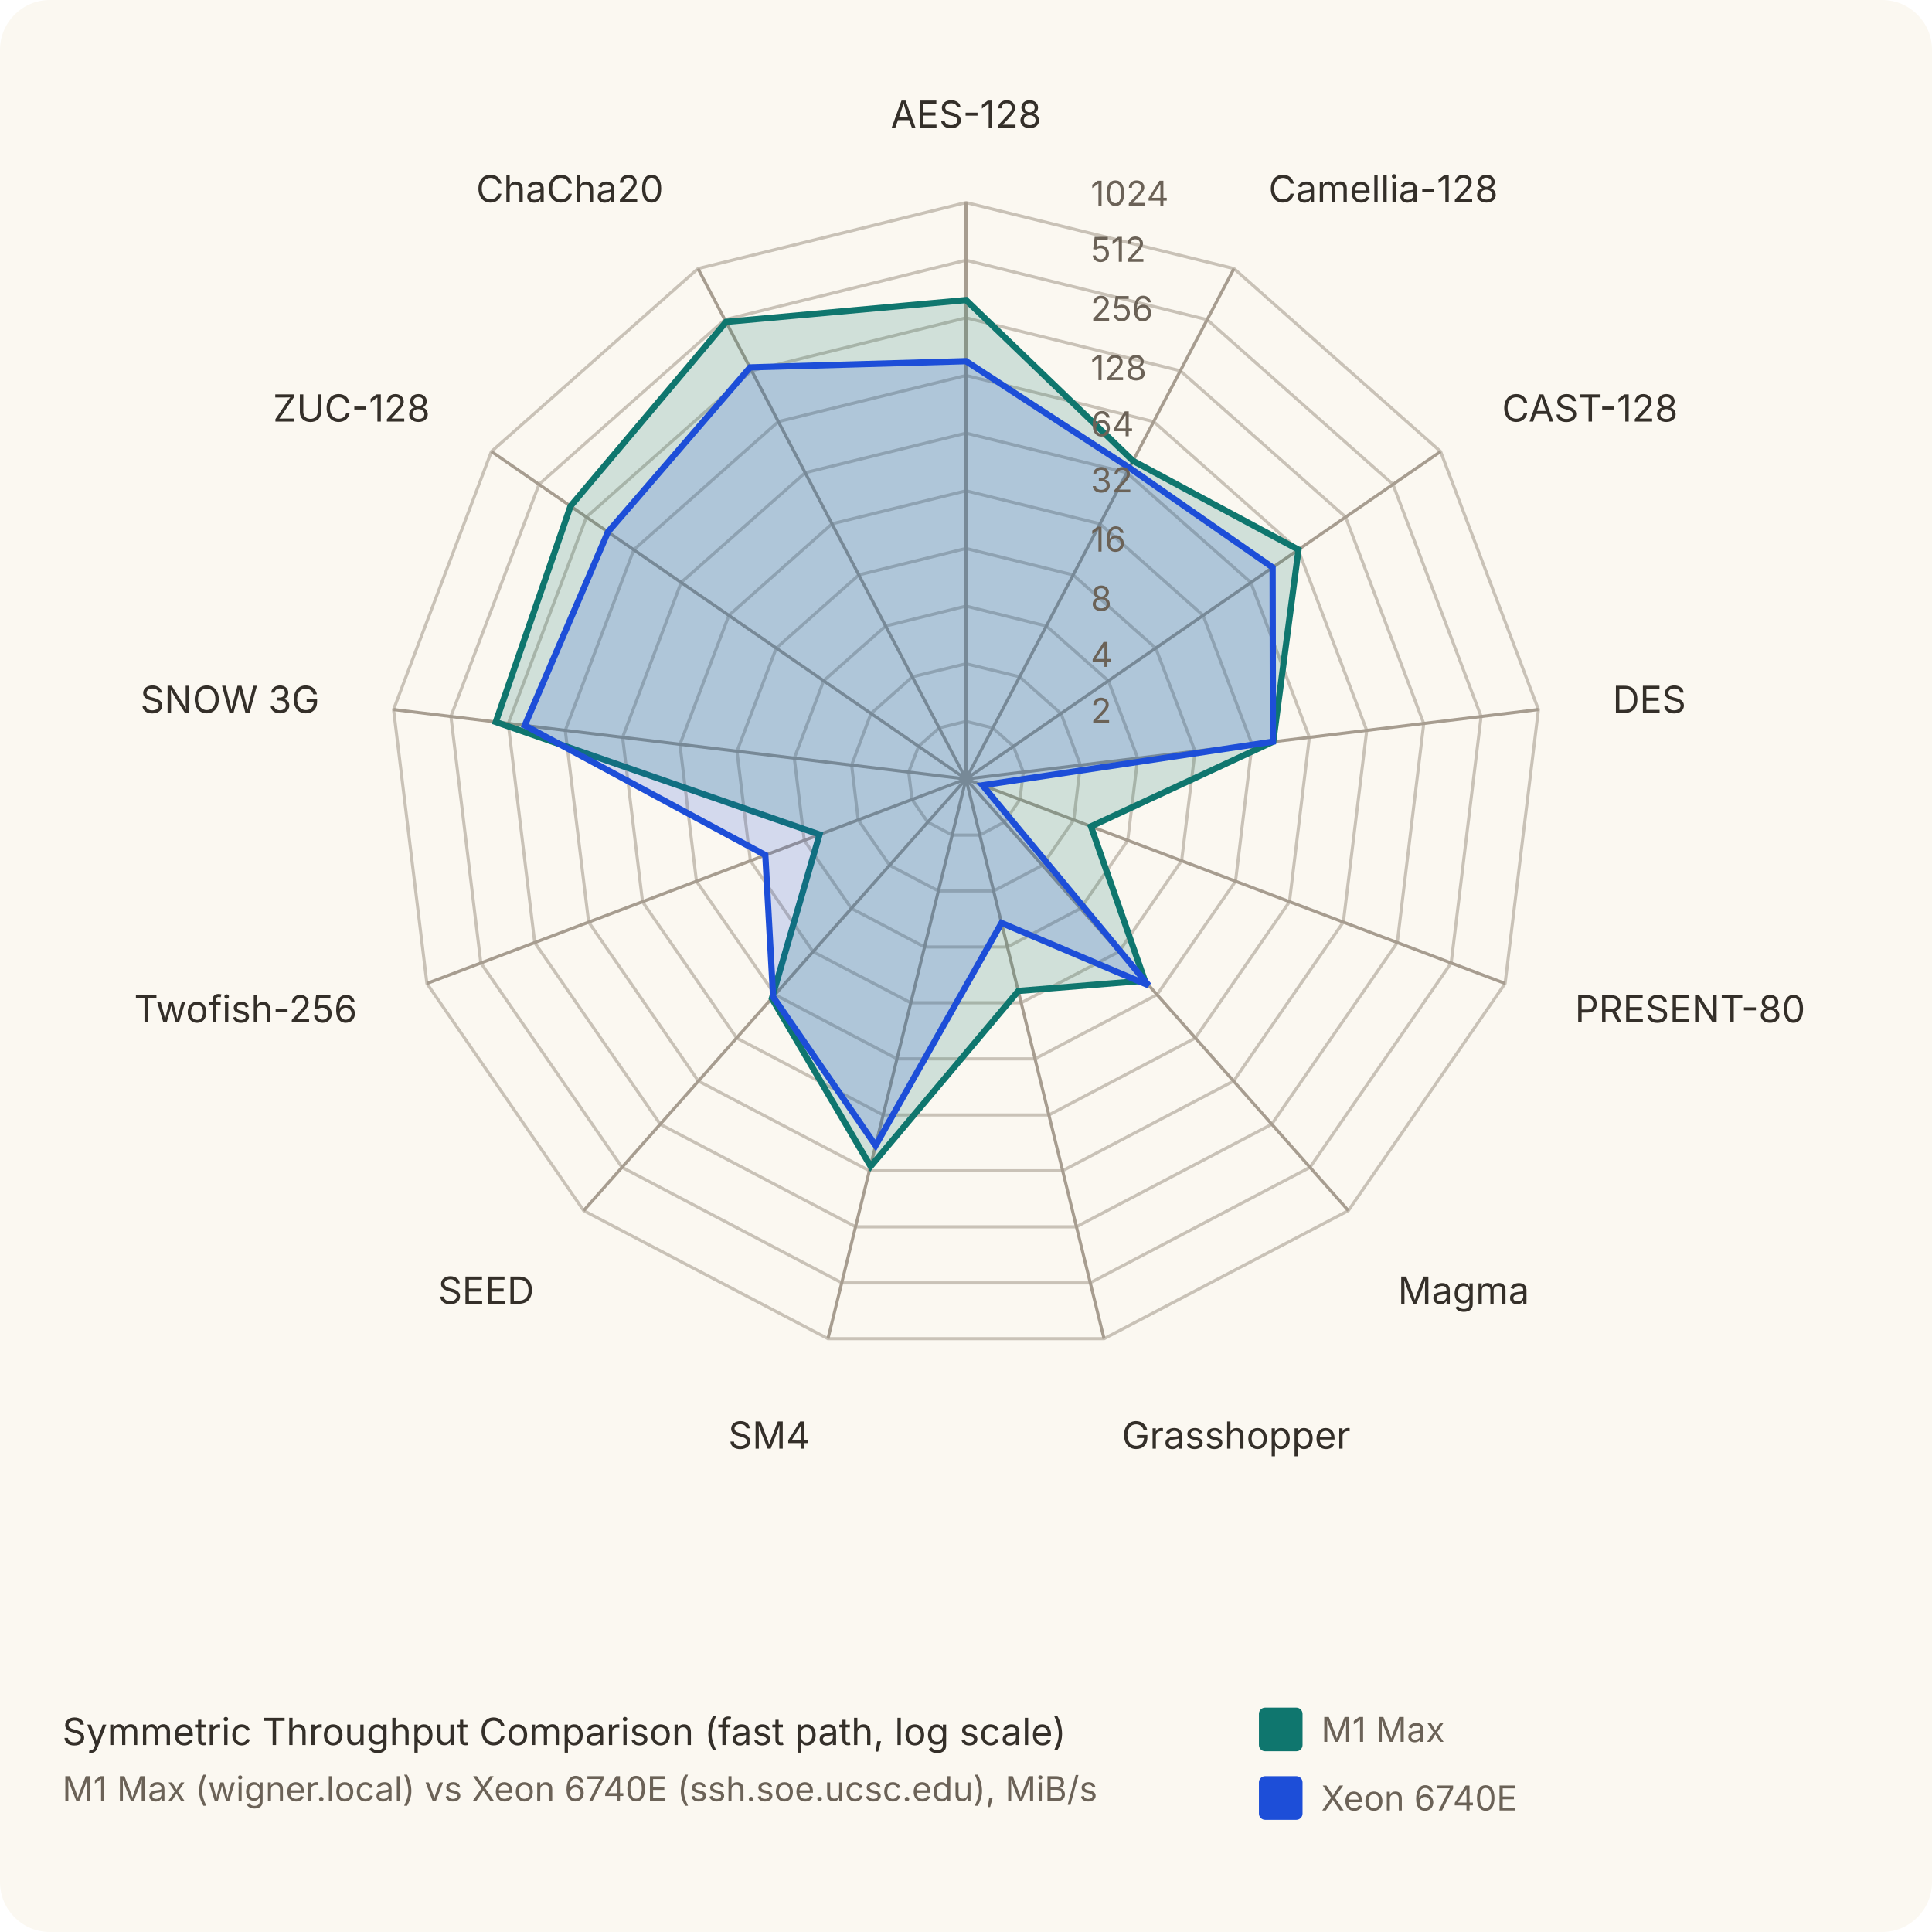
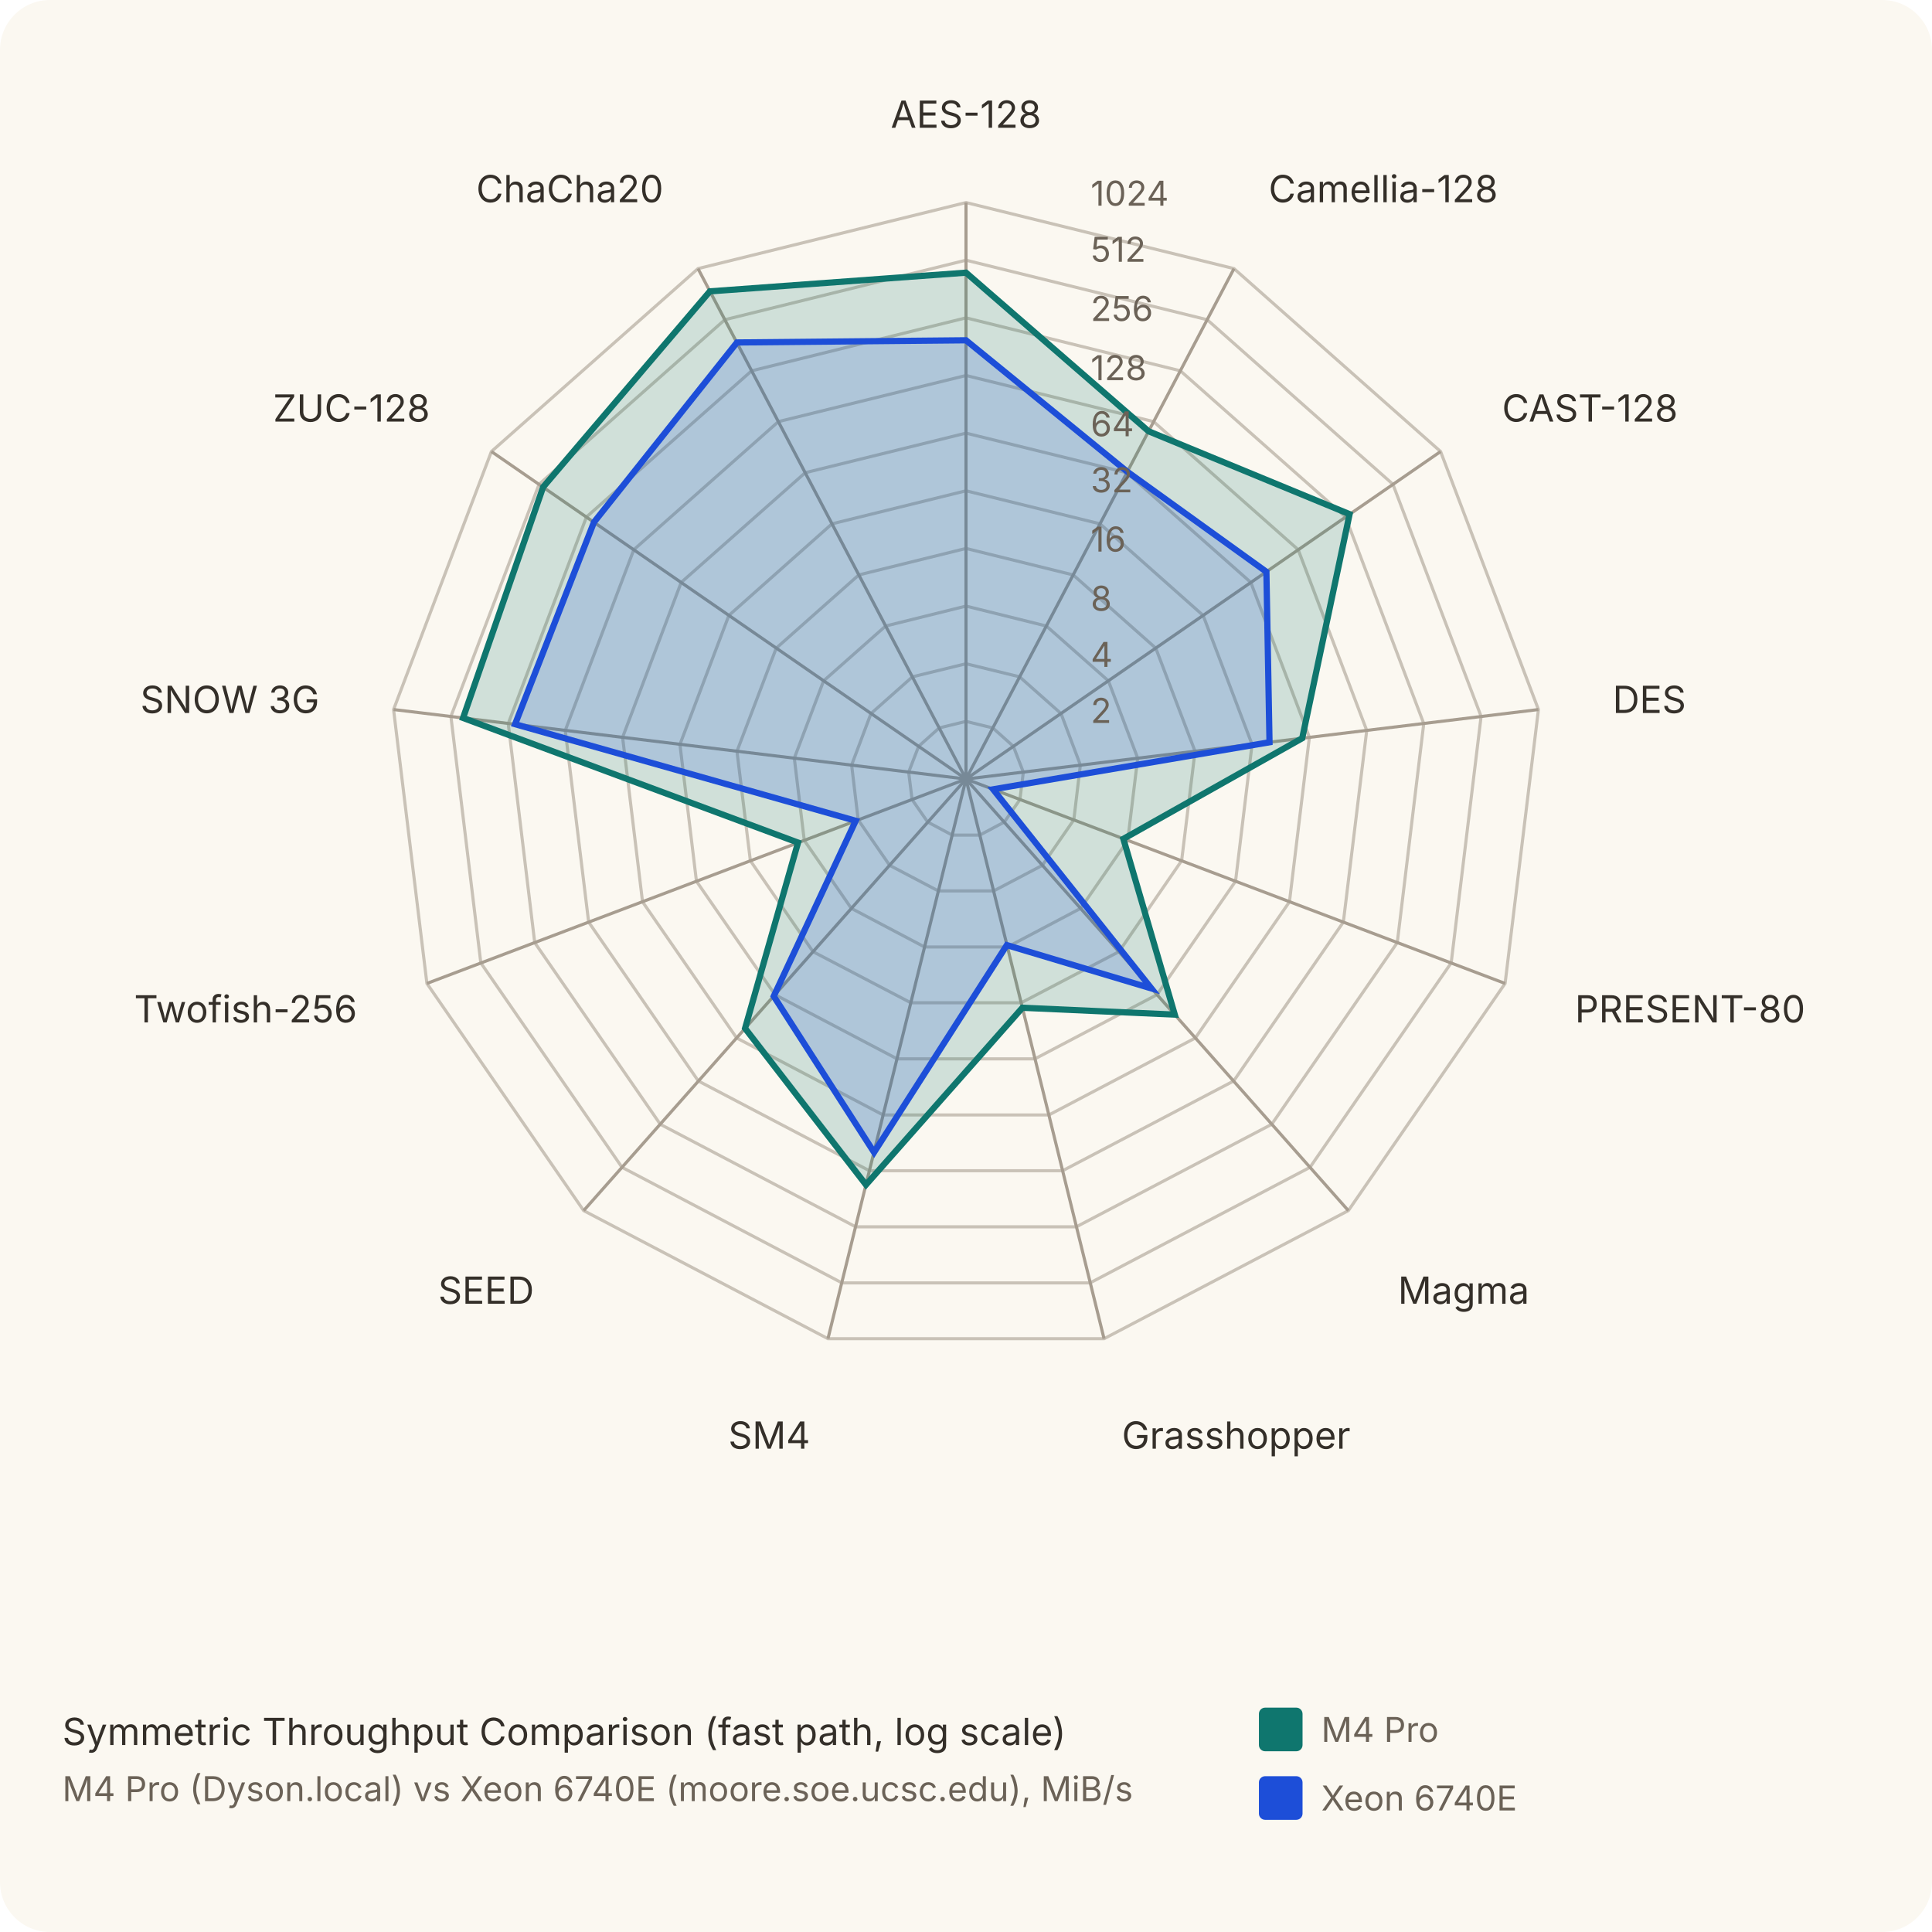
<svg xmlns="http://www.w3.org/2000/svg" width="620" height="620" viewBox="0 0 620 620" role="img" aria-labelledby="title desc">
  <style>
    .bg { fill: #fbf8f1; }
    .grid { fill: none; stroke: #c9c2b7; stroke-width: 1; }
    .axis { stroke: #a79d90; stroke-width: 1; }
    .label { fill: #342f29; font: 12px ui-sans-serif, -apple-system, BlinkMacSystemFont, "Segoe UI", sans-serif; }
    .small { fill: #6b6257; font: 11px ui-sans-serif, -apple-system, BlinkMacSystemFont, "Segoe UI", sans-serif; }
-     .m1-fill { fill: #0f766e; fill-opacity: 0.18; stroke: #0f766e; stroke-width: 2; }
+     .apple-fill { fill: #0f766e; fill-opacity: 0.18; stroke: #0f766e; stroke-width: 2; }
    .xeon-fill { fill: #1d4ed8; fill-opacity: 0.18; stroke: #1d4ed8; stroke-width: 2; }
  </style>
  <rect class="bg" x="0" y="0" width="620" height="620" rx="16" />
  <polygon class="grid" points="310.0,231.5 318.6,233.6 325.2,239.5 328.4,247.8 327.3,256.6 322.3,263.8 314.4,268.0 305.6,268.0 297.7,263.8 292.7,256.6 291.6,247.8 294.8,239.5 301.4,233.6" />
  <polygon class="grid" points="310.0,213.0 327.2,217.2 340.5,229.0 346.7,245.5 344.6,263.1 334.5,277.7 318.9,285.9 301.1,285.9 285.5,277.7 275.4,263.1 273.3,245.5 279.5,229.0 292.8,217.2" />
  <polygon class="grid" points="310.0,194.5 335.8,200.9 355.7,218.5 365.1,243.3 361.9,269.7 346.8,291.5 323.3,303.9 296.7,303.9 273.2,291.5 258.1,269.7 254.9,243.3 264.3,218.5 284.2,200.9" />
  <polygon class="grid" points="310.0,176.0 344.4,184.5 370.9,208.0 383.5,241.1 379.2,276.2 359.1,305.4 327.7,321.8 292.3,321.8 260.9,305.4 240.8,276.2 236.5,241.1 249.1,208.0 275.6,184.5" />
  <polygon class="grid" points="310.0,157.5 353.0,168.1 386.1,197.5 401.8,238.9 396.5,282.8 371.3,319.2 332.1,339.8 287.9,339.8 248.7,319.2 223.5,282.8 218.2,238.9 233.9,197.5 267.0,168.1" />
  <polygon class="grid" points="310.0,139.0 361.6,151.7 401.4,186.9 420.2,236.6 413.8,289.4 383.6,333.1 336.6,357.8 283.4,357.8 236.4,333.1 206.2,289.4 199.8,236.6 218.6,186.9 258.4,151.7" />
  <polygon class="grid" points="310.0,120.5 370.2,135.3 416.6,176.4 438.6,234.4 431.1,295.9 395.9,346.9 341.0,375.7 279.0,375.7 224.1,346.9 188.9,295.9 181.4,234.4 203.4,176.4 249.8,135.3" />
  <polygon class="grid" points="310.0,102.0 378.8,119.0 431.8,165.9 456.9,232.2 448.4,302.5 408.1,360.8 345.4,393.7 274.6,393.7 211.9,360.8 171.6,302.5 163.1,232.2 188.2,165.9 241.2,119.0" />
  <polygon class="grid" points="310.0,83.5 387.4,102.6 447.0,155.4 475.3,229.9 465.7,309.0 420.4,374.6 349.8,411.7 270.2,411.7 199.6,374.6 154.3,309.0 144.7,229.9 173.0,155.4 232.6,102.6" />
  <polygon class="grid" points="310.0,65.0 396.0,86.2 462.3,144.9 493.7,227.7 483.0,315.6 432.7,388.5 354.3,429.6 265.7,429.6 187.3,388.5 137.0,315.6 126.3,227.7 157.7,144.9 224.0,86.2" />
  <line class="axis" x1="310" y1="250" x2="310.0" y2="65.0" />
  <line class="axis" x1="310" y1="250" x2="396.0" y2="86.2" />
  <line class="axis" x1="310" y1="250" x2="462.3" y2="144.9" />
  <line class="axis" x1="310" y1="250" x2="493.7" y2="227.7" />
  <line class="axis" x1="310" y1="250" x2="483.0" y2="315.6" />
  <line class="axis" x1="310" y1="250" x2="432.7" y2="388.5" />
  <line class="axis" x1="310" y1="250" x2="354.3" y2="429.6" />
  <line class="axis" x1="310" y1="250" x2="265.7" y2="429.6" />
  <line class="axis" x1="310" y1="250" x2="187.3" y2="388.5" />
  <line class="axis" x1="310" y1="250" x2="137.0" y2="315.6" />
  <line class="axis" x1="310" y1="250" x2="126.3" y2="227.7" />
  <line class="axis" x1="310" y1="250" x2="157.7" y2="144.9" />
  <line class="axis" x1="310" y1="250" x2="224.0" y2="86.2" />
-   <polygon class="m1-fill" points="310.0,96.3 363.6,147.9 416.7,176.4 408.6,238.0 350.1,265.2 367.4,314.7 326.8,318.0 279.4,374.3 247.7,320.4 263.0,267.8 159.1,231.7 183.1,162.4 233.0,103.3" />
-   <polygon class="xeon-fill" points="310.0,115.9 362.4,150.1 408.4,182.1 408.5,238.0 315.3,252.0 368.6,316.2 321.4,296.2 281.0,367.6 248.1,319.9 245.6,274.4 168.4,232.8 195.1,170.7 240.7,117.9" />
+   <polygon class="apple-fill" points="310.0,87.5 368.6,138.4 433.1,165.0 417.9,236.9 360.5,269.2 377.0,325.6 328.1,323.4 277.9,380.2 239.1,330.0 256.1,270.4 148.6,230.4 174.3,156.3 227.8,93.5" />
+   <polygon class="xeon-fill" points="310.0,109.2 361.8,151.4 406.4,183.5 407.4,238.2 318.7,253.3 369.5,317.2 323.1,303.3 280.5,369.8 248.3,319.7 274.6,263.4 165.3,232.4 190.6,167.6 236.5,109.9" />
  <text class="small" x="350" y="232">2</text>
  <text class="small" x="350" y="214">4</text>
  <text class="small" x="350" y="196">8</text>
  <text class="small" x="350" y="177">16</text>
  <text class="small" x="350" y="158">32</text>
  <text class="small" x="350" y="140">64</text>
  <text class="small" x="350" y="122">128</text>
  <text class="small" x="350" y="103">256</text>
  <text class="small" x="350" y="84">512</text>
  <text class="small" x="350" y="66">1024</text>
  <text class="label" x="310.0" y="41.0" text-anchor="middle">AES-128</text>
  <text class="label" x="407.1" y="64.9" text-anchor="start">Camellia-128</text>
  <text class="label" x="482.0" y="135.3" text-anchor="start">CAST-128</text>
  <text class="label" x="517.5" y="228.8" text-anchor="start">DES</text>
  <text class="label" x="505.4" y="328.1" text-anchor="start">PRESENT-80</text>
  <text class="label" x="448.6" y="418.4" text-anchor="start">Magma</text>
  <text class="label" x="360.0" y="464.9" text-anchor="start">Grasshopper</text>
  <text class="label" x="260.0" y="464.9" text-anchor="end">SM4</text>
  <text class="label" x="171.4" y="418.4" text-anchor="end">SEED</text>
  <text class="label" x="114.6" y="328.1" text-anchor="end">Twofish-256</text>
  <text class="label" x="102.5" y="228.8" text-anchor="end">SNOW 3G</text>
  <text class="label" x="138.0" y="135.3" text-anchor="end">ZUC-128</text>
  <text class="label" x="212.9" y="64.9" text-anchor="end">ChaCha20</text>
  <text class="label" x="20" y="560">Symmetric Throughput Comparison (fast path, log scale)</text>
-   <text class="small" x="20" y="578">M1 Max (wigner.local) vs Xeon 6740E (ssh.soe.ucsc.edu), MiB/s</text>
+   <text class="small" x="20" y="578">M4 Pro (Dyson.local) vs Xeon 6740E (moore.soe.ucsc.edu), MiB/s</text>
  <rect x="404" y="548" width="14" height="14" fill="#0f766e" rx="2" />
-   <text class="small" x="424" y="559">M1 Max</text>
+   <text class="small" x="424" y="559">M4 Pro</text>
  <rect x="404" y="570" width="14" height="14" fill="#1d4ed8" rx="2" />
  <text class="small" x="424" y="581">Xeon 6740E</text>
</svg>
